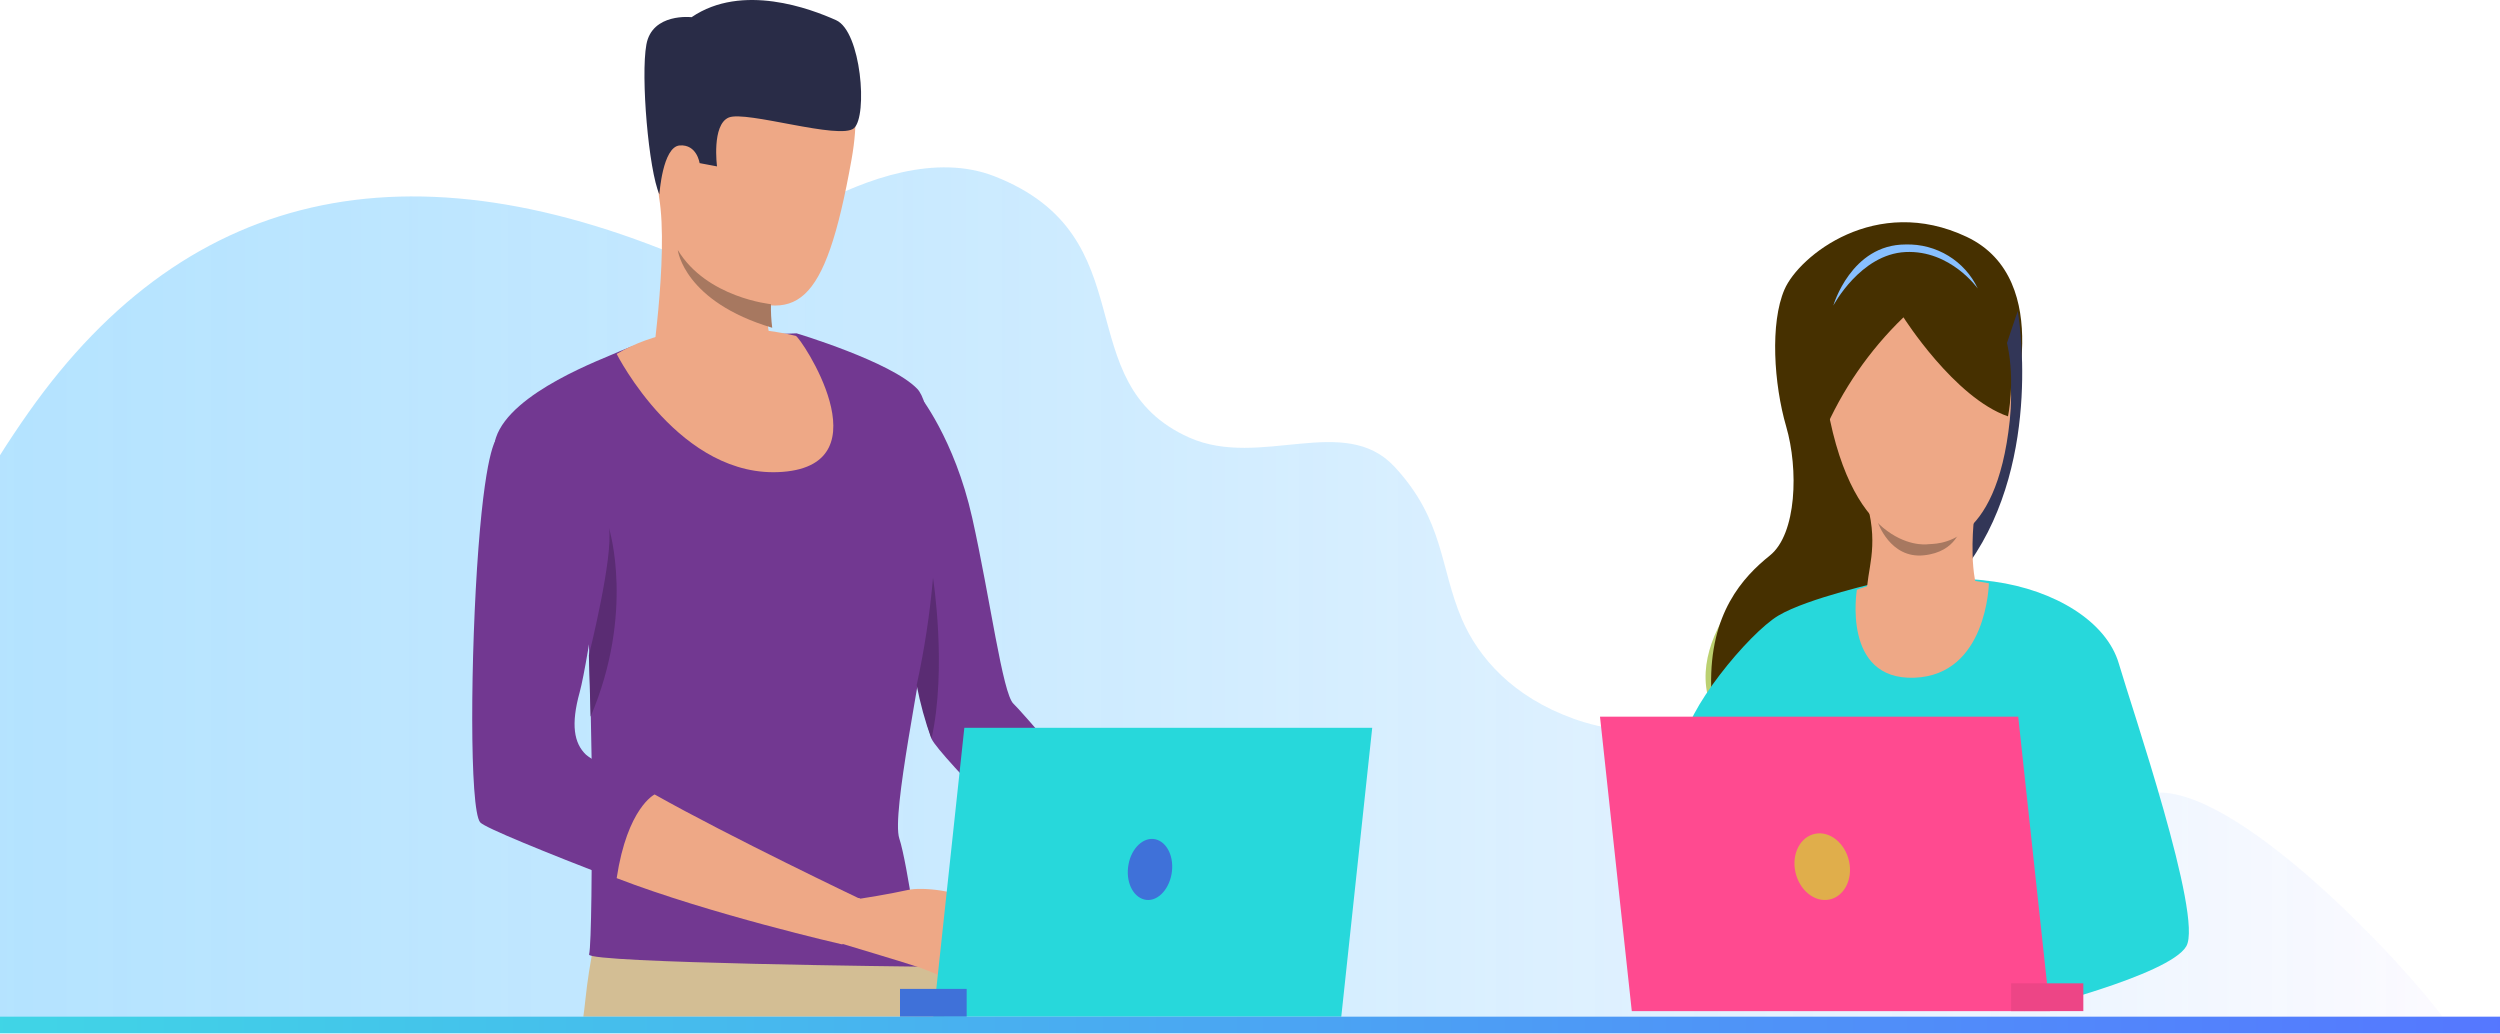
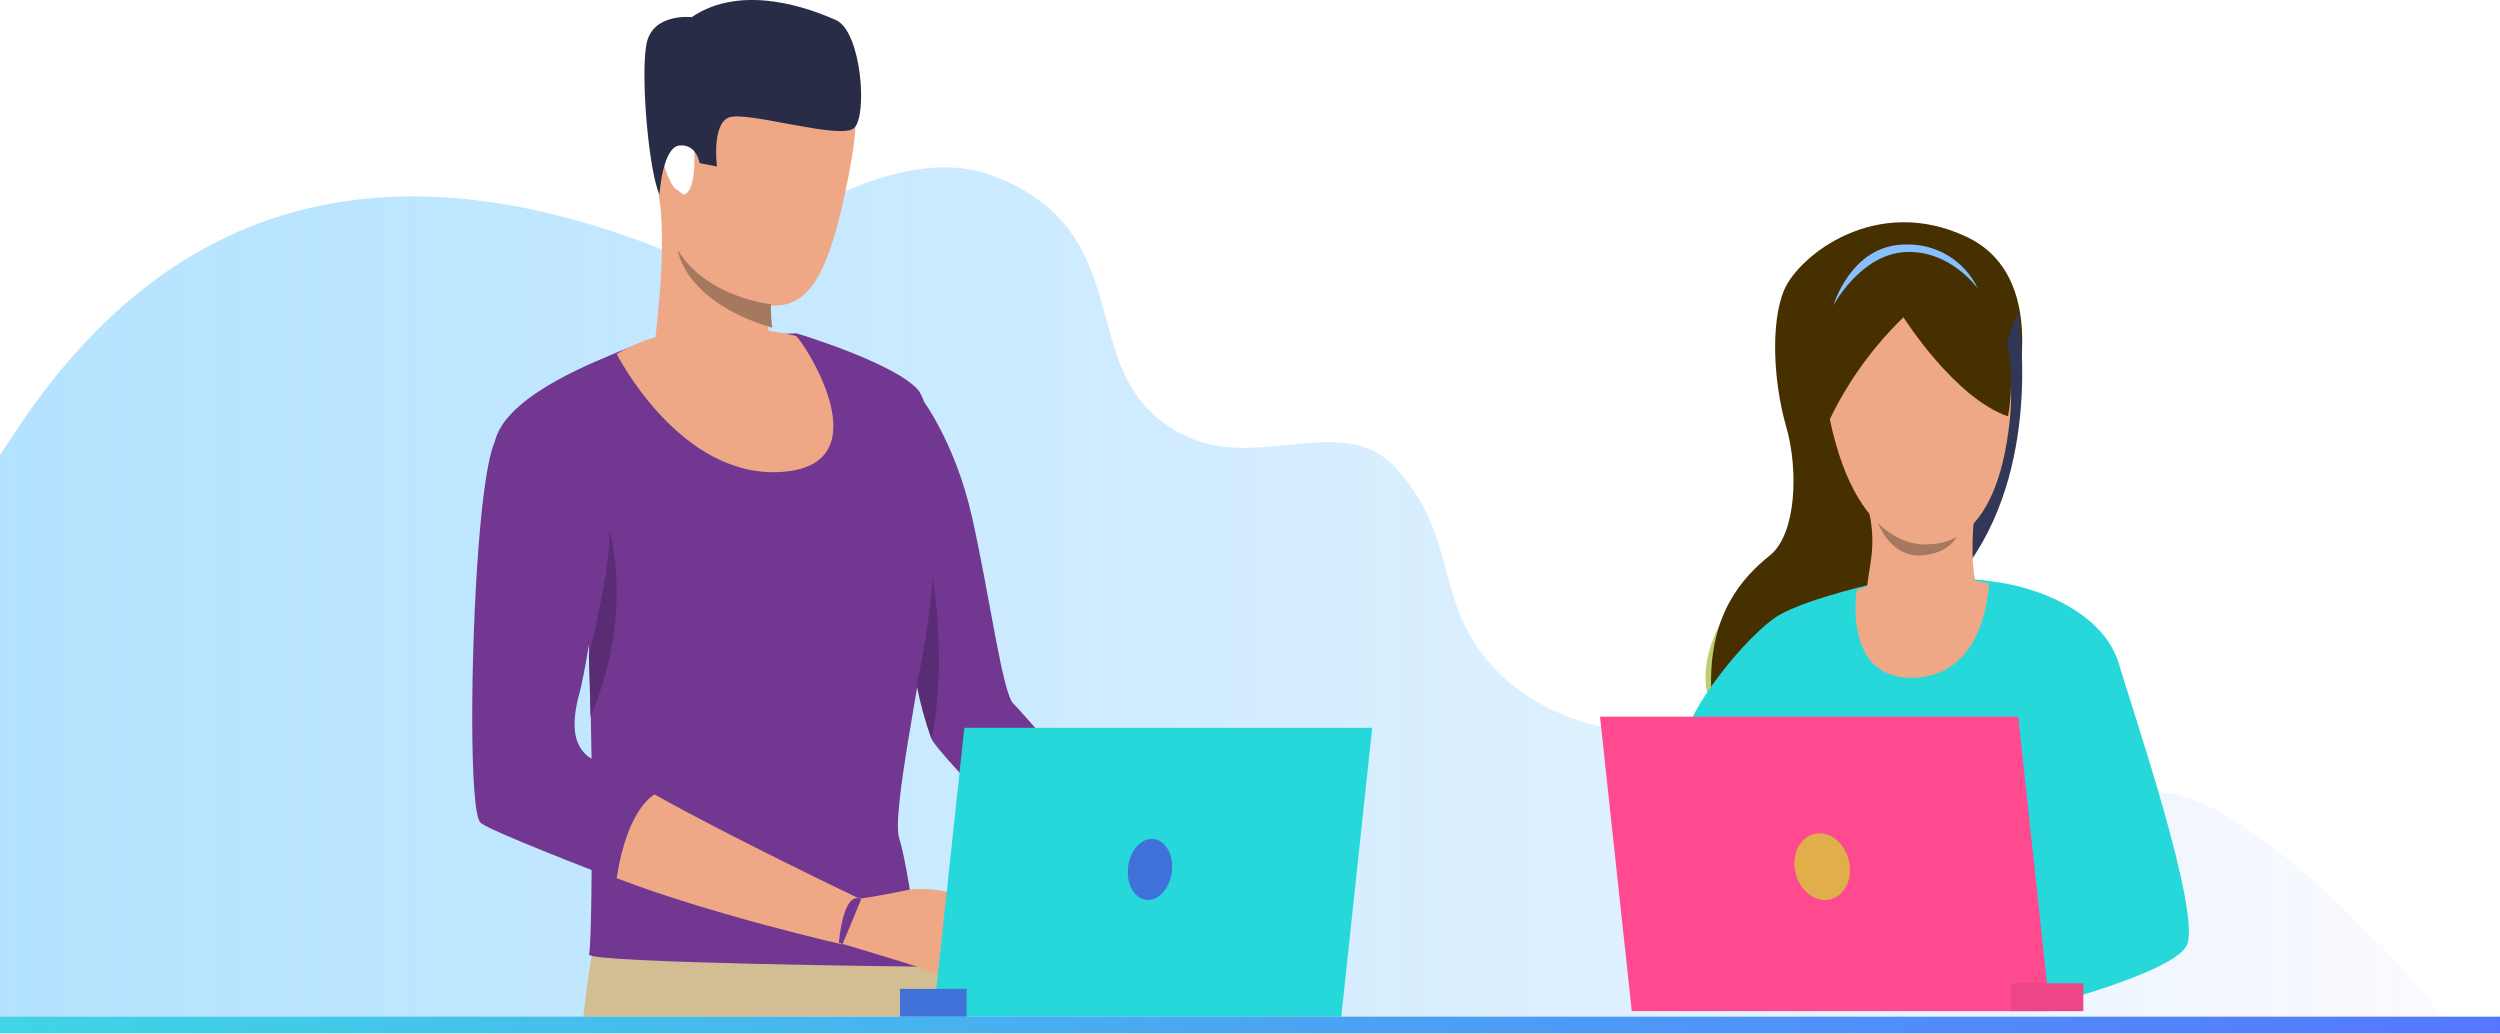
- <svg xmlns="http://www.w3.org/2000/svg" width="450px" height="186px" viewBox="0 0 450 186" version="1.1">
+ <svg xmlns="http://www.w3.org/2000/svg" width="450" height="186">
  <defs>
-     <linearGradient x1="0%" y1="49.986%" x2="100%" y2="49.986%" id="linearGradient-1">
-       <stop stop-color="#00A0FF" stop-opacity="0.3" offset="0%" />
-       <stop stop-color="#F6F3FF" stop-opacity="0.4" offset="100%" />
+     <linearGradient id="a" x1="0%" y1="49.986%" y2="49.986%">
+       <stop stop-color="#00A0FF" stop-opacity=".3" offset="0%" />
+       <stop stop-color="#F6F3FF" stop-opacity=".4" offset="100%" />
    </linearGradient>
-     <linearGradient x1="0%" y1="50.368%" x2="100%" y2="50.368%" id="linearGradient-2">
+     <linearGradient id="b" x1="0%" y1="50.368%" y2="50.368%">
      <stop stop-color="#40D5E6" offset="0%" />
-       <stop stop-color="#5577FF" offset="100%" />
+       <stop stop-color="#57f" offset="100%" />
    </linearGradient>
  </defs>
-   <g id="Page-1" stroke="none" stroke-width="1" fill="none" fill-rule="evenodd">
-     <g id="Usuario" transform="translate(-987, -576)">
-       <g id="Group" transform="translate(987, 572)">
-         <g id="a">
-           <g transform="translate(-19, 4)">
-             <path d="M19,185 L460,185 C456.626,178.987 425.823,144.51 409,142.729 C395.27,141.276 370.321,170.358 359.965,165.052 C354.117,162.151 349.173,157.612 345.697,151.952 C342.934,147.505 342.555,141.921 337.139,138.144 C328.214,131.953 313.31,133.356 302.257,129.376 C291.205,125.397 285.141,118.335 282.182,111.551 C278.11,102.076 279,93.684 270,84 C261,74.316 245.87,84.422 233.094,78.775 C210.818,68.846 225.758,42.586 198,31.729 C177.178,23.584 148,49.08 148,49.08 C94.504,24.515 53.198,32.927 24.083,74.316 C-5.032,115.706 -6.726,152.6 19,185 Z" id="Path" fill="url(#linearGradient-1)" />
-             <path d="M124,183 L189,183 C188.877,182.245 188.766,181.075 188.668,179.954 C188.04,173.254 187.646,168.807 187.646,168.807 C187.646,168.807 134.343,142.664 128.543,159.853 C126.483,166.4 125.085,173.134 124.369,179.954 C124.246,181.112 124.111,182.281 124,183 Z" id="Path" fill="#D3BE94" />
-             <path d="M179,94.44 C179,94.44 181.923,111.925 184.287,123.481 C184.862,126.722 185.672,129.917 186.713,133.04 C187.38,134.513 192.873,140.431 199.603,147.384 C211.293,159.584 226.937,175 226.937,175 L233,163.384 C233,163.384 219.188,146.994 209.802,136.145 C205.448,131.116 202.065,127.244 201.434,126.683 C199.47,124.918 197.202,107.542 194.001,93.222 C190.799,78.903 184.372,71 184.372,71 L179,94.44 Z" id="Path" fill="#723891" />
-             <path d="M199,147.281 C210.941,159.527 226.838,175 226.838,175 L233,163.34 C233,163.34 218.964,146.89 209.426,136 C206.493,137.43 201.083,140.779 199,147.281 Z" id="Path" fill="#EEA886" />
-             <path d="M125.031,171.806 C124.59,173.366 184.892,174 184.892,174 C184.892,174 182.333,155.278 180.875,150.927 C179.418,146.576 185.027,120.455 185.958,111.923 C186.717,105.11 188.603,74.626 184.084,69.97 C179.369,65.095 162.383,60 162.383,60 L137.621,60.914 C135.215,61.459 132.866,62.226 130.603,63.206 C127.689,64.559 111.009,70.519 108.266,78.795 C105.522,87.071 124.933,113.764 124.933,113.764 L125.031,116.933 C125.105,119.554 125.215,123.539 125.325,127.903 C125.447,133.509 125.558,139.665 125.558,144.174 C125.545,154.73 125.472,170.246 125.031,171.806 Z" id="Path" fill="#723891" />
-             <path d="M155.811,6.348 C155.811,6.348 177.152,1.414 172.276,28.721 C167.4,56.027 162.268,58.099 149.391,52.463 C136.513,46.827 137.668,29.374 137.024,20.803 C136.379,12.231 149.001,6.656 155.811,6.348 Z" id="Path" fill="#EEA886" />
-             <path d="M161,67.212 C161,67.212 151.309,77.341 136,68.134 C136,68.134 139.426,46.181 137.632,35.486 C135.838,24.792 157.562,52.056 157.562,52.056 C157.276,52.204 157.076,53.285 157.039,54.674 C157.004,56.128 157.079,57.583 157.263,59.026 C157.749,62.578 158.87,66.34 161,67.212 Z" id="Path" fill="#EEA886" />
-             <path d="M143.796,25.145 C143.482,22.692 138.446,21.787 138.041,25.46 C137.635,29.133 140.33,35.586 142.24,34.957 C144.15,34.328 144.202,28.517 143.796,25.145 Z" id="Path" fill="#EEA886" />
-             <path d="M137.692,35 C137.692,35 138.254,26.4 141.352,26.179 C144.451,25.958 144.927,29.361 144.927,29.361 L148.063,29.951 C148.063,29.951 147.074,22.456 150.173,21.154 C153.272,19.852 170.23,25.27 172.719,23.071 C175.208,20.871 174.037,5.674 169.498,3.634 C164.96,1.595 152.589,-3.111 143.488,3.094 C143.488,3.094 136.399,2.271 135.35,8.008 C134.301,13.746 135.765,30.663 137.692,35 Z" id="Path" fill="#292C47" />
-             <path d="M158,59 C142.209,54.305 141.012,45.144 141,45 C146.197,53.609 157.776,54.75 157.776,54.75 C157.741,56.17 157.816,57.591 158,59 Z" id="Path" fill="#A77860" />
-             <path d="M130,63.709 C130,63.709 141.442,86.393 159.923,84.932 C178.405,83.472 163.08,60.665 162.241,60.456 C161.403,60.248 143.279,55.743 130,63.709 Z" id="Path" fill="#EEA886" />
-             <path d="M105.438,148.026 C106.264,148.991 117.243,153.437 129.631,158.237 C146.56,164.795 165.652,171 165.652,171 L170,161.62 C170,161.62 150.01,150.628 136.492,143.031 C130.104,139.367 125.173,136.521 124.481,135.849 C122.307,133.773 121.736,130.426 123.339,124.612 C124.943,118.799 128.61,92.038 129.048,88.912 C129.485,85.785 128.015,77.467 120.255,77.052 C112.494,76.637 108.523,78.835 108.523,78.835 C108.523,78.835 106.567,79.654 105.122,98.597 C103.677,117.541 103.471,145.73 105.438,148.026 Z" id="Path" fill="#723891" />
-             <path d="M125,117.949 C125.077,120.589 125.192,124.604 125.308,129 C133.298,110.226 128.681,95.246 128.604,95 C129.463,100.059 125.064,117.691 125,117.949 Z" id="Path" fill="#5A2C73" />
-             <path d="M184,123.317 C184.631,126.601 185.521,129.837 186.663,133 C189.499,120.282 186.942,104 186.942,104 C186.379,110.488 185.396,116.938 184,123.317 Z" id="Path" fill="#5A2C73" />
-             <path d="M130,158.067 C146.855,164.566 170.627,170 170.627,170 L174,161.892 C174,161.892 150.289,150.588 136.832,143 C136.832,143 131.935,145.348 130,158.067 Z" id="Path" fill="#EEA886" />
-             <path d="M173.879,161.757 C173.879,161.757 178.906,160.985 182.39,160.201 C185.095,159.585 191.79,160.43 193.507,162.119 C195.224,163.807 200.647,175.581 201.672,176.292 C202.697,177.004 201.153,178.705 199.337,177.836 C199.337,177.836 197.979,180.165 193.89,178.234 C189.801,176.304 186.738,174.929 184.601,174.181 C182.464,173.434 170,169.706 170,169.706 C170,169.706 170.667,160.502 173.879,161.757 Z" id="Path" fill="#EEA886" />
-             <path d="M191.543,164 C192.968,164.639 194.345,165.371 195.665,166.193 C196.527,166.864 199.987,169.356 200.824,169.931 C201.661,170.506 199.575,172.183 193.329,169.607 C187.083,167.031 191.543,164 191.543,164 Z" id="Path" fill="#EEA886" />
-             <polygon id="Path" fill="#27D8DB" points="192.582 131 187 183 260.43 183 266 131" />
-             <rect id="Rectangle" fill="#3F71D9" transform="translate(187, 180.5) rotate(180) translate(-187, -180.5) " x="181" y="178" width="12" height="5" />
-             <path d="M339.609,99 C339.609,99 319.974,114.883 327.874,128.979 C335.775,143.076 340.842,131.586 340.842,131.586 C340.842,131.586 346.74,133.831 339.035,116.621 C335.408,108.498 339.609,99 339.609,99 Z" id="Path" fill="#BBD070" />
-             <path d="M222.13,155.618 C221.574,158.591 222.849,161.388 224.992,161.918 C227.135,162.447 229.314,160.368 229.87,157.382 C230.426,154.396 229.151,151.612 227.02,151.082 C224.888,150.553 222.652,152.632 222.13,155.618 Z" id="Path" fill="#3F71D9" />
-             <path d="M369,71 C369,71 341.724,83.981 346.579,103.15 C351.433,122.32 360.673,110.251 360.673,110.251 C360.673,110.251 366.765,114.713 363.076,91.871 C361.31,81.072 369,71 369,71 Z" id="Path" fill="#BBD070" />
-             <path d="M380.752,75.249 C380.752,75.249 389.324,50.338 372.989,42.626 C356.655,34.914 342.831,46.056 340.21,52.101 C337.59,58.147 338.288,69.131 340.516,76.782 C342.745,84.433 342.426,96.098 337.578,99.99 C332.729,103.883 326.716,110.366 327.01,123.552 C327.194,131.726 359.41,102.63 359.41,102.63 L380.752,75.249 Z" id="Path" fill="#463000" />
-             <path d="M357.792,104.686 C357.792,104.686 344.411,107.648 339.108,110.806 C333.804,113.964 322,128.225 322,134.37 C322,140.515 373.58,146.244 373.58,146.244 L383.356,182 C383.356,182 409.482,175.622 412.537,170.322 C415.592,165.022 402.626,127.148 400.402,119.485 C398.178,111.822 388.793,106.204 377.93,104.686 C371.248,103.771 364.474,103.771 357.792,104.686 Z" id="Path" fill="#27D8DB" />
-             <path d="M377,104.994 C377,104.994 376.69,121.506 363.594,121.989 C350.498,122.473 353.239,106.147 353.239,106.147 C353.239,106.147 362.837,102.215 377,104.994 Z" id="Path" fill="#EEA886" />
-             <path d="M382.196,56 C382.196,56 386.912,82.298 373.496,101.288 C359.652,120.966 382.196,56 382.196,56 Z" id="Path" fill="#323657" />
-             <path d="M374.319,93.398 C374.319,93.398 373.417,101.252 374.924,106.143 C376.431,111.033 354.988,111.169 355,107.143 C355,102.586 357.199,98.77 355.148,90.94 C353.098,83.11 374.319,93.398 374.319,93.398 Z" id="Path" fill="#EEA886" />
-             <path d="M357,94 C361.088,98.233 367.551,98.554 372,94.745 C372,94.745 371.315,99.354 365.251,99.96 C359.186,100.567 357,94 357,94 Z" id="Path" fill="#A77860" />
-             <path d="M366.076,47.337 C366.076,47.337 383.21,52.313 380.76,75.651 C378.311,98.99 367.152,97.788 366.076,97.958 C364.999,98.128 351.725,98.99 347.519,70.675 C343.312,42.361 366.076,47.337 366.076,47.337 Z" id="Path" fill="#EEA886" />
-             <path d="M361.626,57.118 C361.626,57.118 370.795,71.611 380.438,74.944 C380.438,74.944 385.711,50.668 363.951,45.583 C342.192,40.499 345.602,70.101 347.221,78 C350.577,70.159 355.474,63.06 361.626,57.118 Z" id="Path" fill="#463000" />
-             <path d="M349,55 C349,55 353.876,45.752 361.994,45.367 C370.112,44.982 375,51.941 375,51.941 C372.669,46.964 367.555,43.842 362.006,44.006 C352.181,44.006 349,55 349,55 Z" id="Path" fill="#88C0FF" />
-             <polygon id="Path" fill="#FF4A90" points="382.279 129 388 182 312.721 182 307 129" />
-             <rect id="Rectangle" fill="#ED4586" x="381" y="177" width="13" height="5" />
-             <path d="M351.839,155.056 C352.531,158.327 350.932,161.393 348.262,161.922 C345.592,162.452 342.872,160.215 342.167,156.944 C341.461,153.673 343.061,150.607 345.731,150.078 C348.4,149.548 351.133,151.785 351.839,155.056 Z" id="Path" fill="#E0AE4B" />
-             <rect id="Rectangle" fill="url(#linearGradient-2)" x="19" y="183" width="450" height="3" />
-           </g>
+   <g fill="none">
+     <g>
+       <g>
+         <g>
+           <path id="Path" fill="url(#a)" d="M19 185h441c-3.37-6-34.18-40.5-51-42.27-13.73-1.45-38.68 27.63-49.03 22.32-5.85-2.9-10.8-7.44-14.27-13.1-2.77-4.45-3.15-10.03-8.56-13.8-8.93-6.2-23.83-4.8-34.88-8.77-11.06-3.98-17.12-11.05-20.08-17.83C278.1 102.08 279 93.68 270 84s-24.13.42-36.9-5.22c-22.28-9.93-7.34-36.2-35.1-47.05-20.82-8.15-50 17.35-50 17.35C94.5 24.5 53.2 32.93 24.08 74.32-5.02 115.72-6.72 152.6 19 185z" transform="translate(-19)" />
+           <path id="Path" fill="#D3BE94" d="M105 183h65c-.12-.76-.23-1.92-.33-3.05-.63-6.7-1.02-11.14-1.02-11.14s-53.3-26.14-59.1-8.95c-2.07 6.55-3.47 13.28-4.18 20.1-.12 1.16-.26 2.33-.37 3.05z" />
+           <path id="Path" fill="#723891" d="M160 94.44s2.92 17.5 5.3 29.04c.56 3.24 1.37 6.44 2.4 9.56.68 1.47 6.17 7.4 12.9 14.34 11.7 12.2 27.34 27.62 27.34 27.62l6.06-11.62s-13.8-16.4-23.2-27.24c-4.35-5.02-7.74-8.9-8.37-9.46-1.96-1.76-4.23-19.14-7.43-33.46C171.8 78.9 165.37 71 165.37 71L160 94.44z" />
+           <path id="Path" fill="#EEA886" d="M180 147.28c11.94 12.25 27.84 27.72 27.84 27.72l6.16-11.66S199.96 146.9 190.43 136c-2.94 1.43-8.35 4.78-10.43 11.28z" />
+           <path id="Path" fill="#723891" d="M106.03 171.8c-.44 1.57 59.86 2.2 59.86 2.2s-2.57-18.72-4.02-23.07c-1.46-4.35 4.15-30.47 5.08-39 .76-6.82 2.64-37.3-1.88-41.96-4.7-4.88-21.7-9.97-21.7-9.97l-24.76.9c-2.4.56-4.75 1.33-7.02 2.3-2.9 1.36-19.6 7.32-22.33 15.6-2.75 8.27 16.66 34.96 16.66 34.96l.1 3.17c.07 2.62.18 6.6.3 10.97.12 5.6.23 11.76.23 16.27 0 10.56-.1 26.08-.53 27.64z" />
+           <path id="Path" fill="#EEA886" d="M136.8 6.35s21.35-4.94 16.48 22.37c-4.88 27.3-10 29.38-22.9 23.74-12.87-5.63-11.7-23.1-12.36-31.66-.64-8.57 11.98-14.14 18.8-14.45zM142 67.2s-9.7 10.14-25 .93c0 0 3.43-21.95 1.63-32.64-1.8-10.7 19.93 16.56 19.93 16.56-.28.14-.48 1.23-.52 2.6-.04 1.47.04 2.92.22 4.37.5 3.55 1.6 7.3 3.74 8.18zM124.8 25.15c-.32-2.46-5.35-3.36-5.76.3-.4 3.68 2.3 10.14 4.2 9.5 1.9-.62 1.96-6.43 1.56-9.8z" />
+           <path id="Path" fill="#292C47" d="M118.7 35s.55-8.6 3.65-8.82c3.1-.22 3.58 3.18 3.58 3.18l3.13.6s-1-7.5 2.1-8.8c3.1-1.3 20.07 4.1 22.56 1.9 2.5-2.2 1.32-17.4-3.22-19.43-4.54-2.04-16.9-6.74-26-.54 0 0-7.1-.83-8.15 4.9-1.05 5.75.4 22.66 2.34 27z" />
+           <path id="Path" fill="#A77860" d="M139 59c-15.8-4.7-17-13.86-17-14 5.2 8.6 16.78 9.75 16.78 9.75-.04 1.42.04 2.84.22 4.25z" />
+           <path id="Path" fill="#EEA886" d="M111 63.7s11.44 22.7 29.92 21.23c18.5-1.46 3.16-24.26 2.32-24.47-.84-.2-18.96-4.72-32.24 3.25z" />
+           <path id="Path" fill="#723891" d="M86.44 148.03c.82.96 11.8 5.4 24.2 10.2 16.92 6.57 36 12.77 36 12.77l4.36-9.38s-20-11-33.5-18.6c-6.4-3.65-11.33-6.5-12.02-7.17-2.17-2.08-2.74-5.42-1.14-11.24 1.6-5.8 5.27-32.56 5.7-35.7.44-3.1-1.02-11.43-8.8-11.85-7.75-.4-11.72 1.8-11.72 1.8s-1.95.8-3.4 19.75c-1.44 18.94-1.65 47.13.32 49.43z" />
+           <path id="Path" fill="#5A2C73" d="M106 117.95c.08 2.64.2 6.65.3 11.05 8-18.77 3.38-33.75 3.3-34 .86 5.06-3.54 22.7-3.6 22.95zM165 123.32c.63 3.28 1.52 6.52 2.66 9.68 2.84-12.72.28-29 .28-29-.56 6.5-1.54 12.94-2.94 19.32z" />
+           <path id="Path" fill="#EEA886" d="M111 158.07c16.86 6.5 40.63 11.93 40.63 11.93l3.37-8.1s-23.7-11.3-37.17-18.9c0 0-4.9 2.35-6.83 15.07zM154.88 161.76s5.03-.78 8.5-1.56c2.7-.6 9.4.23 11.13 1.92 1.72 1.7 7.15 13.46 8.17 14.17 1.03.7-.52 2.4-2.33 1.54 0 0-1.36 2.32-5.45.4-4.1-1.94-7.16-3.3-9.3-4.06-2.14-.75-14.6-4.47-14.6-4.47s.67-9.2 3.88-7.94zM172.54 164c1.43.64 2.8 1.37 4.12 2.2.87.66 4.33 3.16 5.16 3.73.84.58-1.25 2.25-7.5-.32-6.24-2.57-1.78-5.6-1.78-5.6z" />
+           <path id="Path" fill="#27D8DB" d="M173.58 131L168 183h73.43l5.57-52z" />
+           <path id="Rectangle" fill="#3F71D9" d="M174 183h-12v-5h12z" />
+           <path id="Path" fill="#BBD070" d="M320.6 99s-19.63 15.88-11.73 29.98c7.9 14.1 12.97 2.6 12.97 2.6s5.9 2.25-1.8-14.96c-3.63-8.12.57-17.62.57-17.62z" />
+           <path id="Path" fill="#3F71D9" d="M203.13 155.62c-.56 2.97.72 5.77 2.86 6.3 2.14.53 4.3-1.55 4.87-4.54.56-2.98-.72-5.77-2.85-6.3-2.13-.53-4.37 1.55-4.9 4.54z" />
+           <path id="Path" fill="#BBD070" d="M350 71s-27.28 12.98-22.42 32.15c4.85 19.17 14.1 7.1 14.1 7.1s6.1 4.46 2.4-18.38C342.3 81.07 350 71 350 71z" />
+           <path id="Path" fill="#463000" d="M361.75 75.25s8.57-24.9-7.76-32.62c-16.35-7.72-30.17 3.43-32.8 9.47-2.6 6.05-1.9 17.03.32 24.68 2.22 7.65 1.9 19.32-2.94 23.2-4.85 3.9-10.86 10.4-10.57 23.57.2 8.18 32.4-20.92 32.4-20.92l21.35-27.38z" />
+           <path id="Path" fill="#27D8DB" d="M338.8 104.7s-13.4 2.95-18.7 6.1c-5.3 3.16-17.1 17.43-17.1 23.57 0 6.15 51.58 11.87 51.58 11.87l9.78 35.76s26.12-6.38 29.18-11.68c3.05-5.3-9.9-43.17-12.14-50.83-2.22-7.68-11.6-13.3-22.47-14.8-6.68-.93-13.46-.93-20.14 0z" />
+           <path id="Path" fill="#EEA886" d="M358 105s-.3 16.5-13.4 17c-13.1.47-10.36-15.85-10.36-15.85s9.6-3.94 23.76-1.16z" />
+           <path id="Path" fill="#323657" d="M363.2 56s4.7 26.3-8.7 45.3c-13.85 19.67 8.7-45.3 8.7-45.3z" />
+           <path id="Path" fill="#EEA886" d="M355.32 93.4s-.9 7.85.6 12.74c1.5 4.9-19.93 5.03-19.92 1 0-4.55 2.2-8.37.15-16.2-2.05-7.83 19.17 2.46 19.17 2.46z" />
+           <path id="Path" fill="#A77860" d="M338 94c4.1 4.23 10.55 4.55 15 .75 0 0-.68 4.6-6.75 5.2C340.2 100.58 338 94 338 94z" />
+           <path id="Path" fill="#EEA886" d="M347.08 47.34s17.13 4.97 14.68 28.3C359.3 99 348.16 97.8 347.08 97.97c-1.08.17-14.36 1.03-18.56-27.28-4.2-28.32 18.56-23.34 18.56-23.34z" />
+           <path id="Path" fill="#463000" d="M342.63 57.12s9.16 14.5 18.8 17.82c0 0 5.28-24.27-16.48-29.36C323.2 40.5 326.6 70.1 328.22 78c3.36-7.84 8.25-14.94 14.4-20.88z" />
+           <path id="Path" fill="#88C0FF" d="M330 55s4.88-9.25 13-9.63c8.1-.4 13 6.57 13 6.57-2.33-4.98-7.44-8.1-13-7.93-9.82 0-13 11-13 11z" />
+           <path id="Path" fill="#FF4A90" d="M363.28 129l5.72 53h-75.28L288 129z" />
+           <path id="Rectangle" fill="#ED4586" d="M362 177h13v5h-13z" />
+           <path fill="#E0AE4B" d="M332.84 155.06c.7 3.27-.9 6.33-3.58 6.86-2.67.53-5.4-1.7-6.1-4.98-.7-3.27.9-6.33 3.57-6.86 2.67-.53 5.4 1.7 6.1 4.98z" />
+           <path fill="url(#b)" d="M19 183h450v3H19z" transform="translate(-19)" />
        </g>
      </g>
    </g>
  </g>
</svg>
